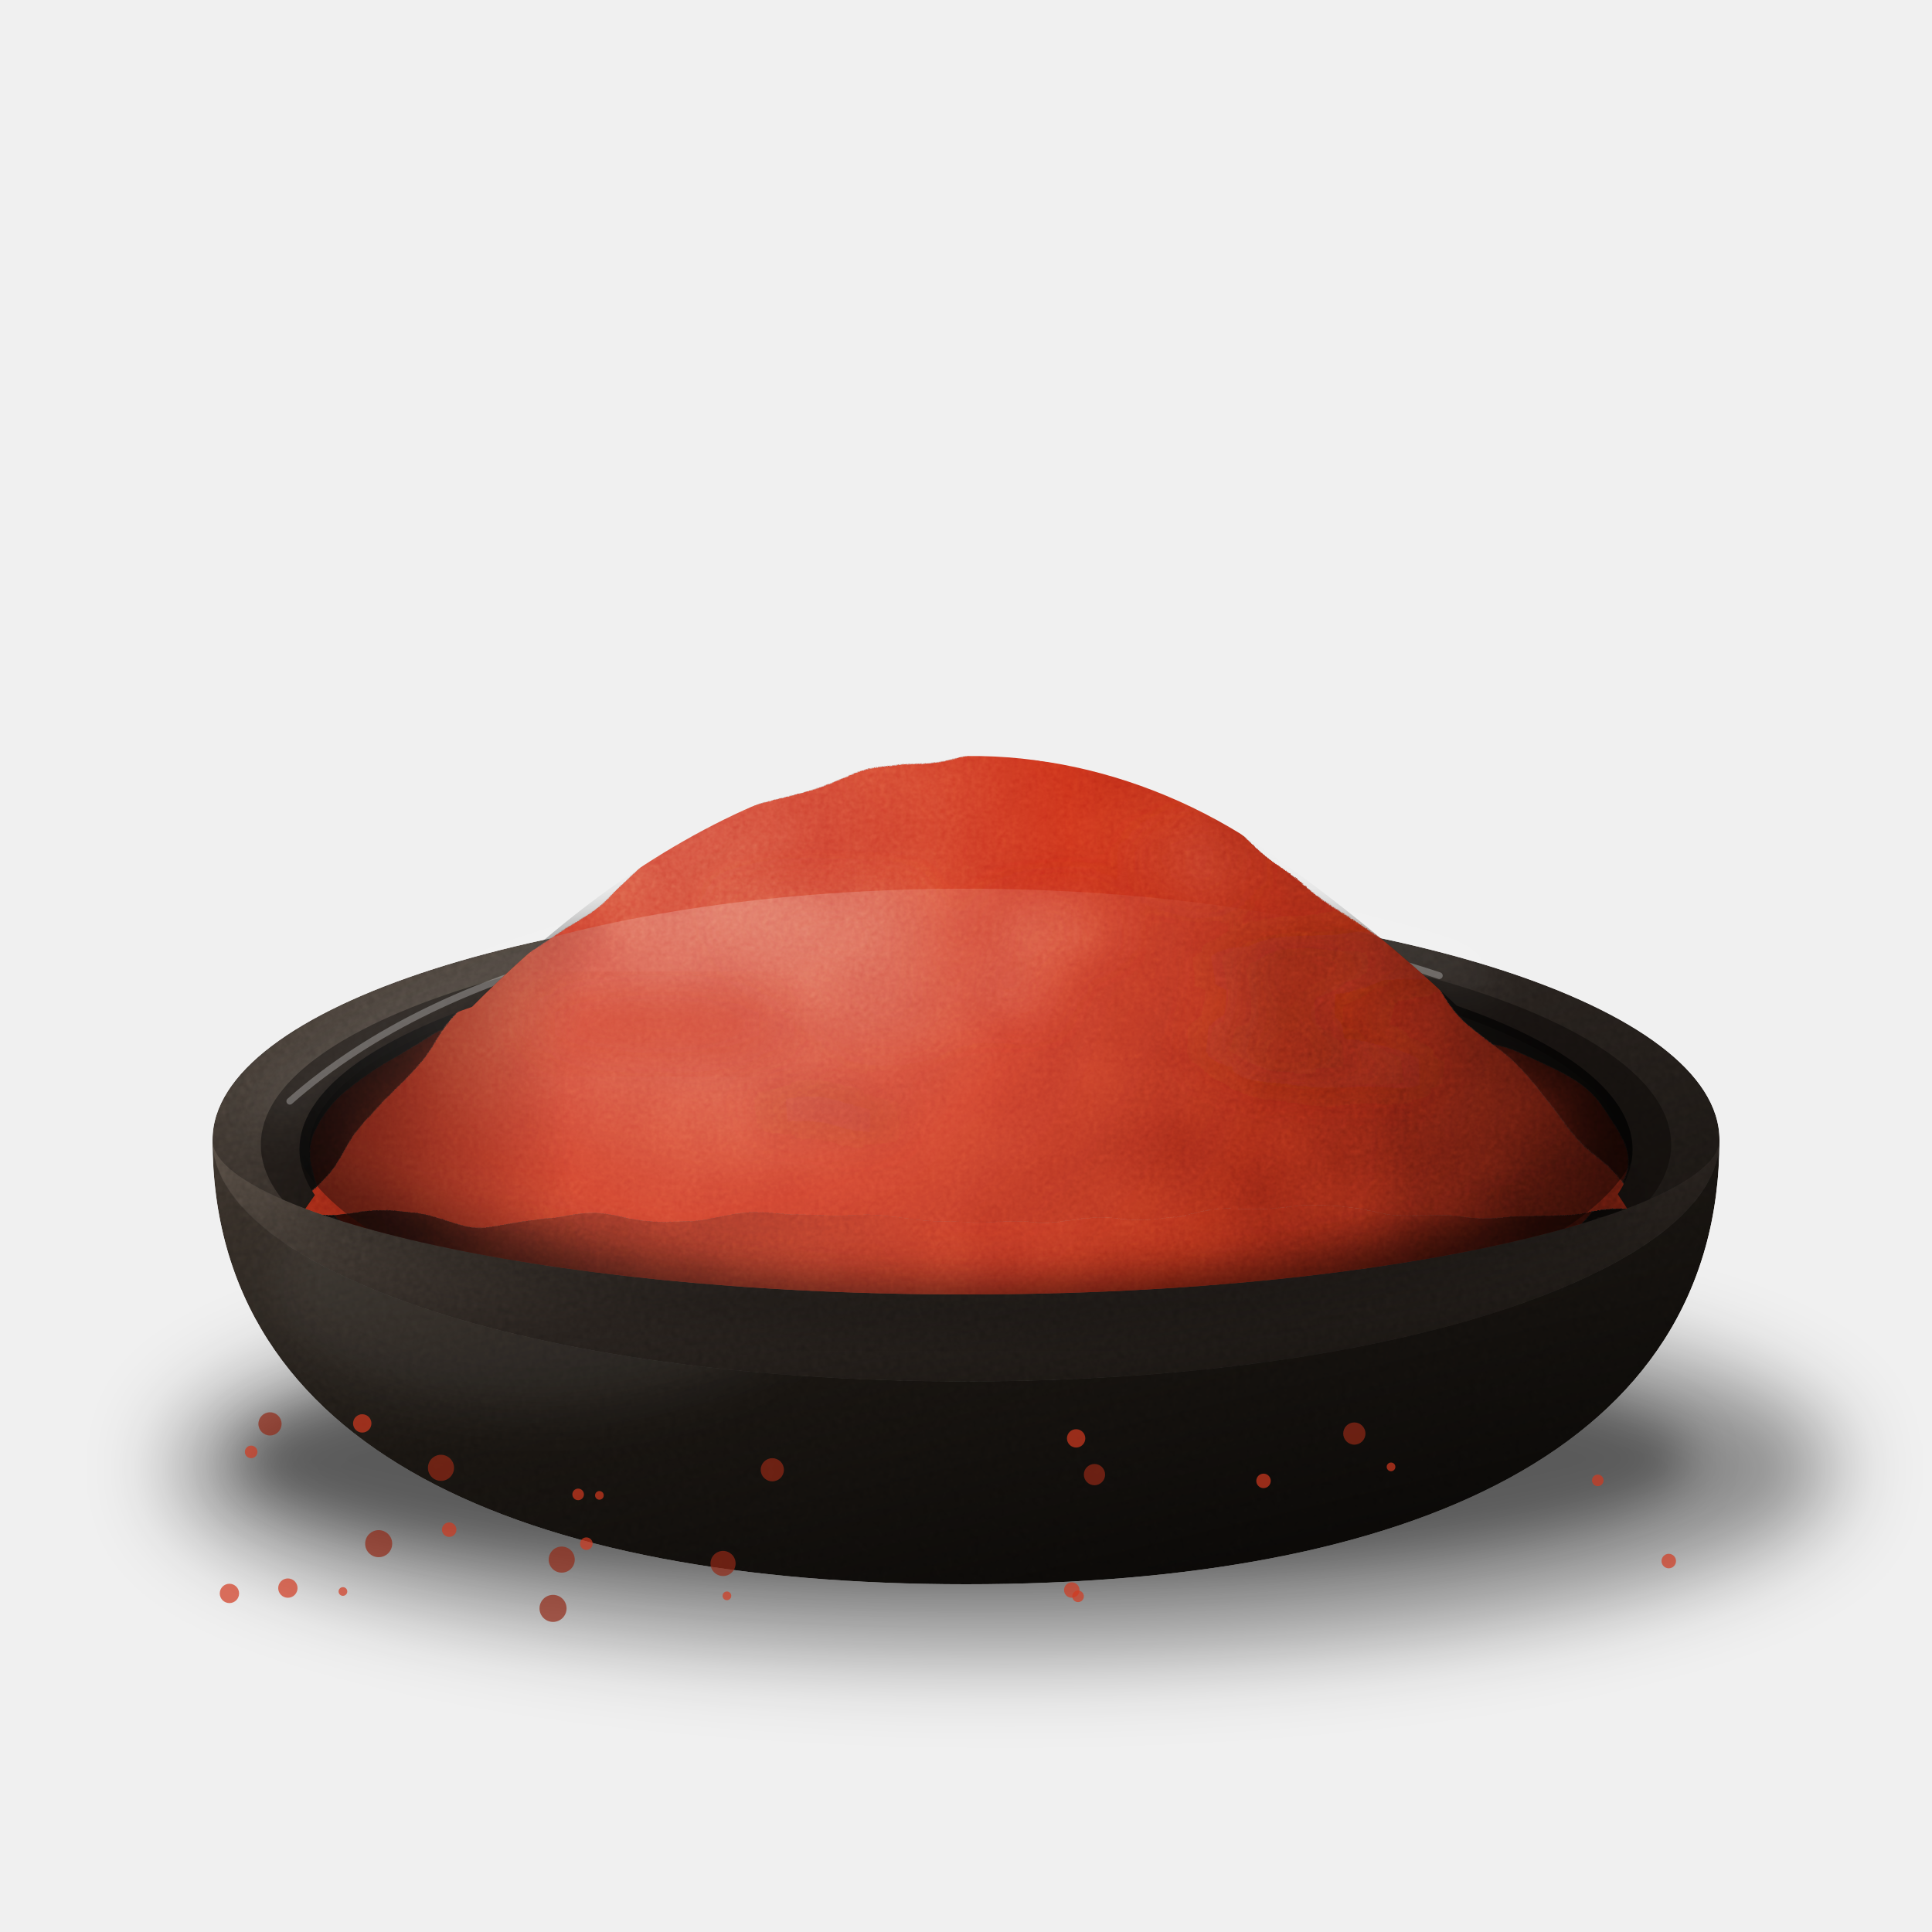
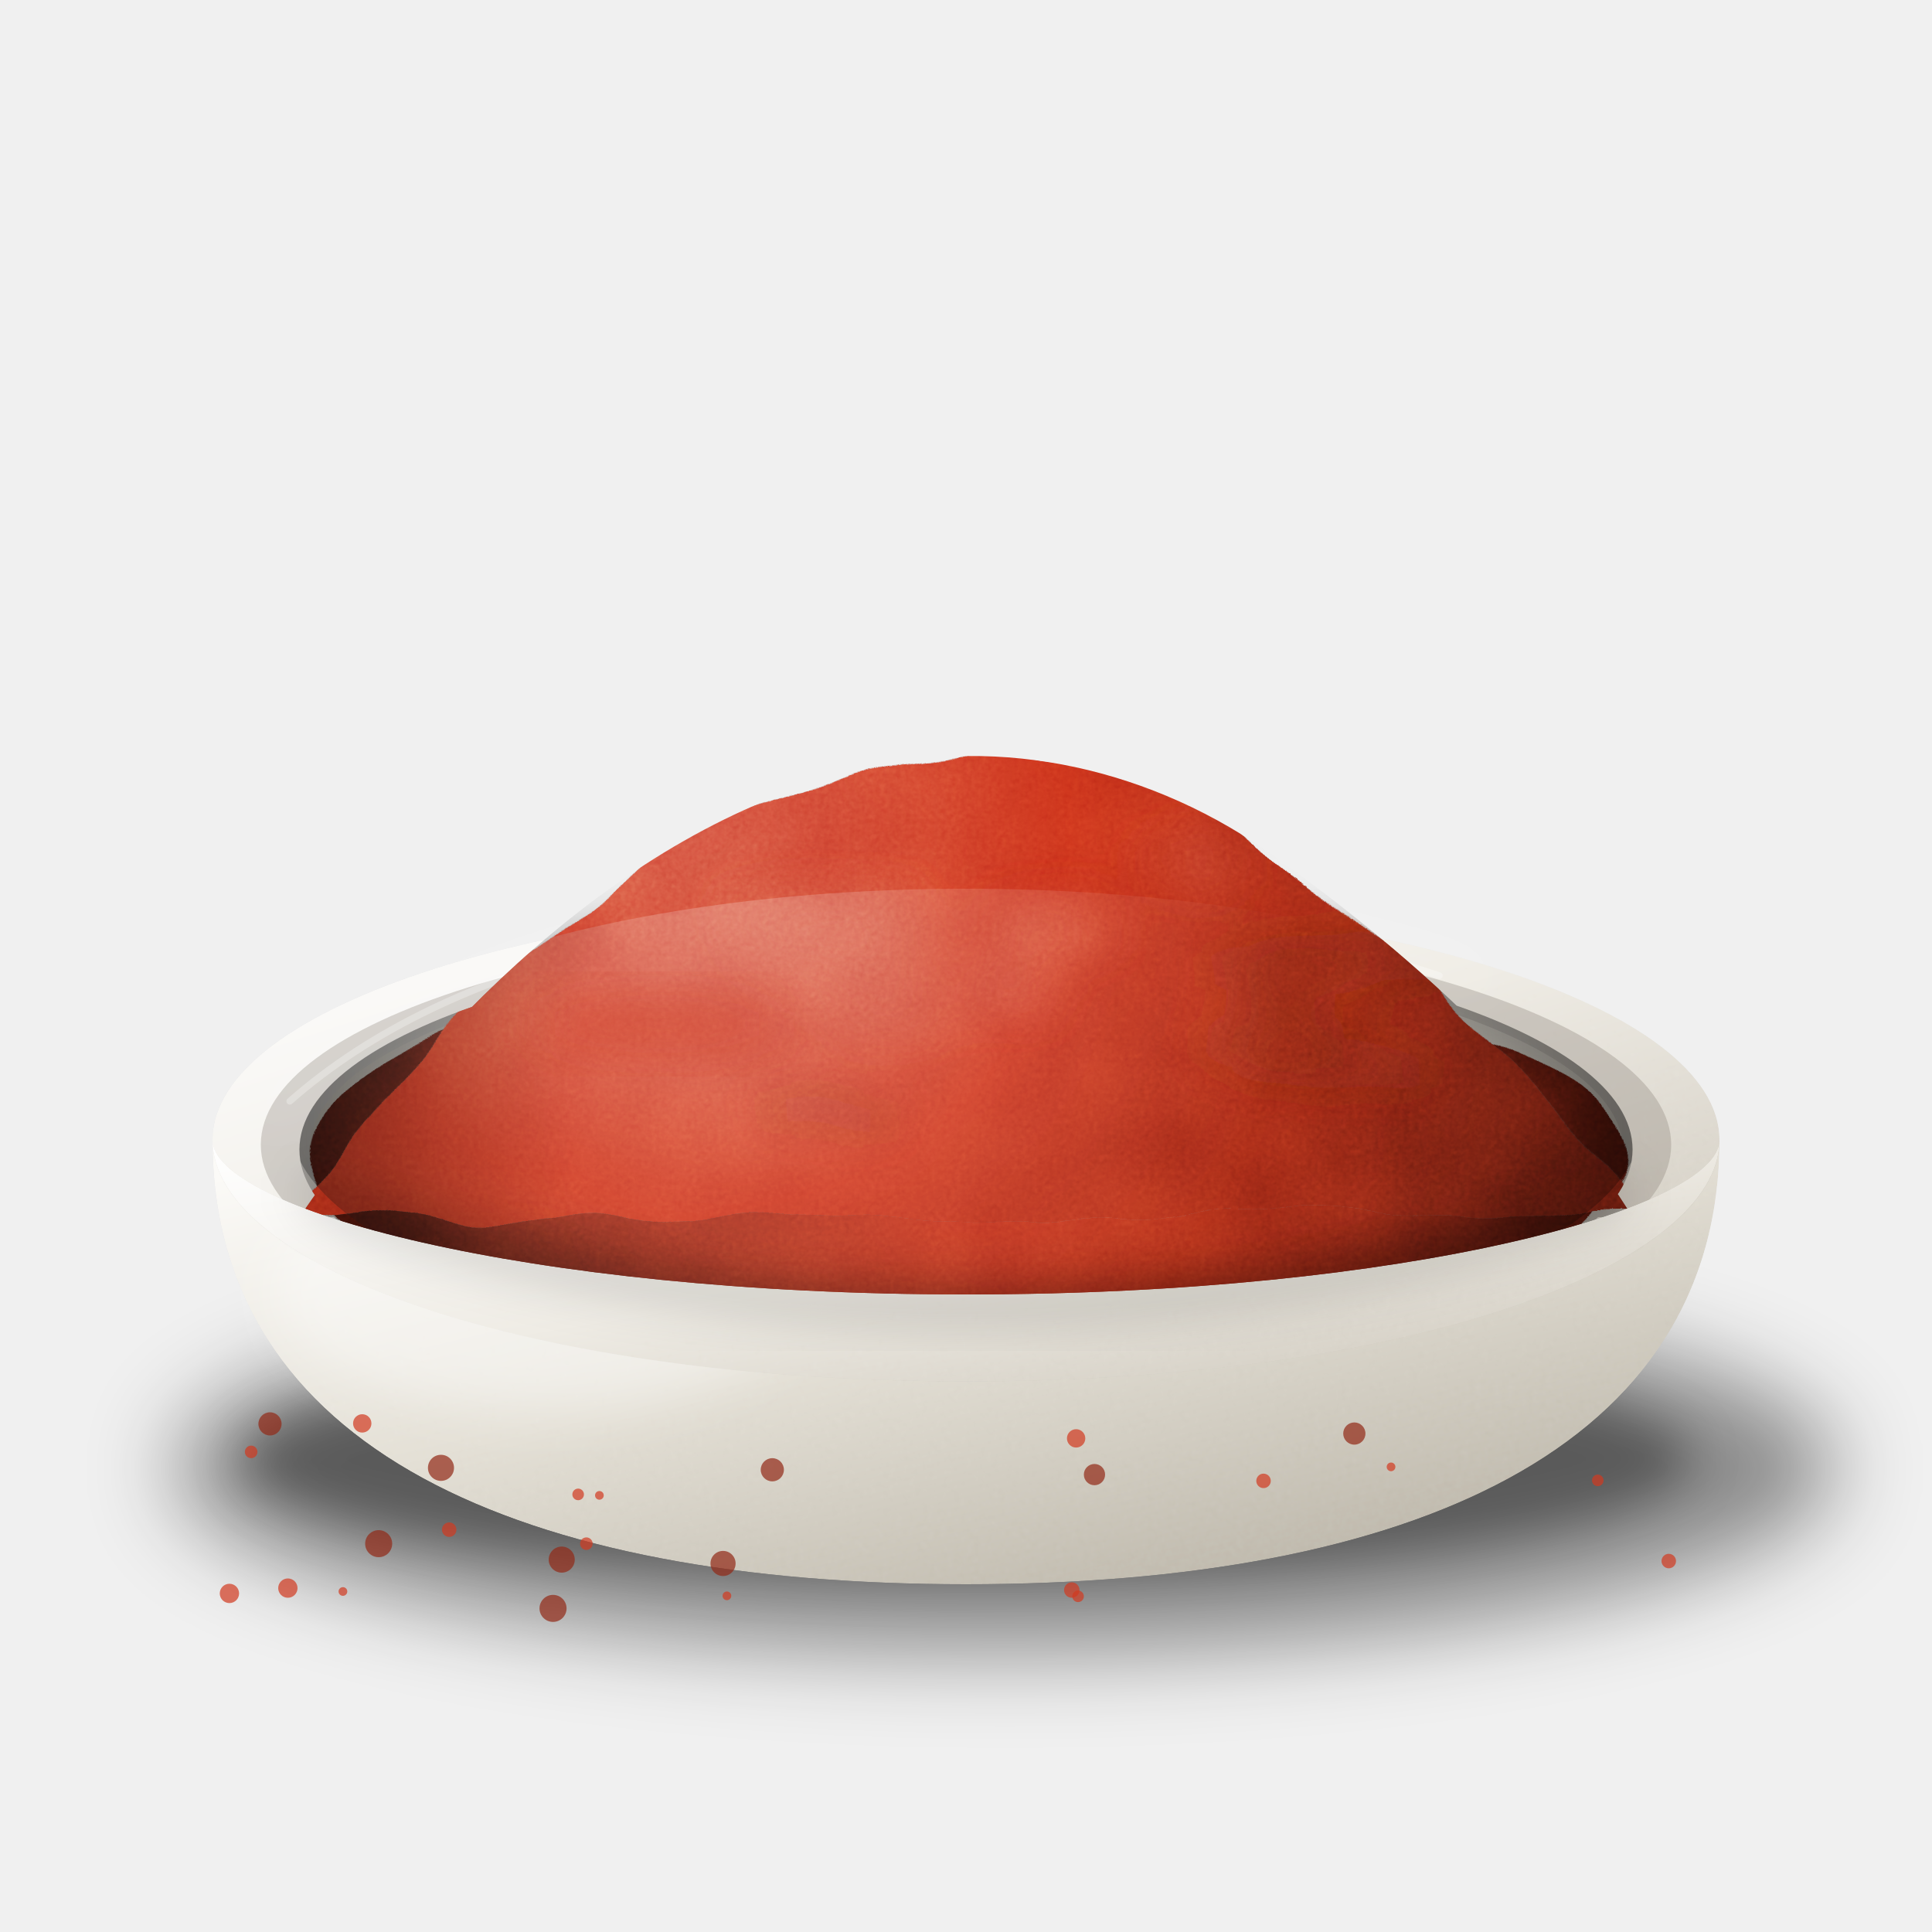
<svg xmlns="http://www.w3.org/2000/svg" viewBox="0 0 400 400" class="" role="presentation" aria-hidden="true" data-bowl="chilli-powder">
  <defs>
    <filter id="b-chilli-powder-soft" x="-20%" y="-40%" width="140%" height="180%">
      <feGaussianBlur stdDeviation="5" />
    </filter>
    <filter id="b-chilli-powder-ground" x="-20%" y="-50%" width="140%" height="200%">
      <feGaussianBlur stdDeviation="9" />
    </filter>
    <filter id="b-chilli-powder-stone" x="0" y="0" width="100%" height="100%" color-interpolation-filters="sRGB">
      <feTurbulence type="fractalNoise" baseFrequency="0.75" numOctaves="2" seed="21" result="n" />
-       <feColorMatrix in="n" type="matrix" values="0.33 0.33 0.33 0 0  0.33 0.33 0.33 0 0  0.33 0.33 0.33 0 0  0 0 0 0 0.2" result="g" />
+       <feColorMatrix in="n" type="matrix" values="0.33 0.33 0.33 0 0  0.33 0.33 0.33 0 0  0.33 0.33 0.33 0 0  0 0 0 0 0.07" result="g" />
      <feBlend in="g" in2="SourceGraphic" mode="overlay" result="b" />
      <feComposite in="b" in2="SourceGraphic" operator="in" />
    </filter>
    <linearGradient id="b-chilli-powder-body" x1="0.1" y1="0" x2="0.9" y2="1">
-       <stop offset="0" stop-color="#3d352e" />
-       <stop offset="0.45" stop-color="#1a1612" />
-       <stop offset="1" stop-color="#070605" />
+       <stop offset="0" stop-color="#fbfaf7" />
+       <stop offset="0.45" stop-color="#e4e0d6" />
+       <stop offset="1" stop-color="#b6b0a3" />
    </linearGradient>
    <linearGradient id="b-chilli-powder-rim" x1="0" y1="0" x2="1" y2="1">
-       <stop offset="0" stop-color="#5a5047" />
-       <stop offset="0.5" stop-color="#2a2420" />
-       <stop offset="1" stop-color="#14110e" />
+       <stop offset="0" stop-color="#ffffff" />
+       <stop offset="0.5" stop-color="#efece5" />
+       <stop offset="1" stop-color="#cbc5b9" />
    </linearGradient>
    <linearGradient id="b-chilli-powder-wall" x1="0" y1="0" x2="0" y2="1">
-       <stop offset="0" stop-color="#2e2823" />
-       <stop offset="0.55" stop-color="#100d0b" />
-       <stop offset="1" stop-color="#070605" />
+       <stop offset="0" stop-color="#ebe7de" />
+       <stop offset="0.55" stop-color="#cdc7bb" />
+       <stop offset="1" stop-color="#b0a99c" />
    </linearGradient>
  </defs>
  <ellipse cx="208" cy="304" rx="172" ry="38" fill="#000" opacity="0.42" filter="url(#b-chilli-powder-ground)" />
  <ellipse cx="200" cy="302" rx="150" ry="24" fill="#000" opacity="0.35" filter="url(#b-chilli-powder-soft)" />
  <path d="M 44 236 C 44 300, 108 328, 200 328 C 292 328, 356 300, 356 236 Z" fill="url(#b-chilli-powder-body)" filter="url(#b-chilli-powder-stone)" />
-   <ellipse cx="112" cy="266" rx="56" ry="26" fill="#fff" opacity="0.06" filter="url(#b-chilli-powder-soft)" />
+   <ellipse cx="112" cy="266" rx="56" ry="26" fill="#fff" opacity="0.4" filter="url(#b-chilli-powder-soft)" />
  <ellipse cx="200" cy="236" rx="156" ry="50" fill="url(#b-chilli-powder-rim)" filter="url(#b-chilli-powder-stone)" />
-   <ellipse cx="200" cy="237" rx="146" ry="46" fill="#0c0a08" opacity="0.55" />
+   <ellipse cx="200" cy="237" rx="146" ry="46" fill="#8c857a" opacity="0.35" />
  <ellipse cx="200" cy="238" rx="136" ry="42" fill="url(#b-chilli-powder-wall)" />
  <path d="M 56 230 C 90 198, 146 186, 200 186 C 236 186, 274 191, 306 202" fill="none" stroke="#fff" stroke-opacity="0.16" stroke-width="5" stroke-linecap="round" filter="url(#b-chilli-powder-soft)" />
  <path d="M 60 228 C 94 198, 148 188, 200 188 C 234 188, 268 192, 298 202" fill="none" stroke="#fff" stroke-opacity="0.28" stroke-width="1.4" stroke-linecap="round" />
  <g>
    <defs>
      <radialGradient id="b-chilli-powder-dome" gradientUnits="userSpaceOnUse" cx="152" cy="180" r="215" fx="140" fy="170">
        <stop offset="0" stop-color="#db6550" />
        <stop offset="0.36" stop-color="#d1391f" />
        <stop offset="0.78" stop-color="#922816" />
        <stop offset="1" stop-color="#59170c" />
      </radialGradient>
      <radialGradient id="b-chilli-powder-bed" gradientUnits="userSpaceOnUse" cx="200" cy="238" r="140">
        <stop offset="0" stop-color="#d1391f" />
        <stop offset="0.72" stop-color="#922816" />
        <stop offset="1" stop-color="#59170c" />
      </radialGradient>
      <clipPath id="b-chilli-powder-cavclip">
        <ellipse cx="200" cy="238" rx="138" ry="44" />
        <path d="M 62 252 C 88 214, 128 172, 176 160 C 204 152, 236 158, 262 176 C 296 200, 322 226, 338 252 Z" />
      </clipPath>
      <filter id="b-chilli-powder-surf" x="-8%" y="-14%" width="116%" height="128%" color-interpolation-filters="sRGB">
        <feTurbulence type="fractalNoise" baseFrequency="0.035" numOctaves="2" seed="12" result="warp" />
        <feDisplacementMap in="SourceGraphic" in2="warp" scale="9" xChannelSelector="R" yChannelSelector="G" result="shape" />
        <feTurbulence type="fractalNoise" baseFrequency="0.95" numOctaves="2" seed="13" result="fine" />
        <feColorMatrix in="fine" type="matrix" values="0.33 0.33 0.33 0 0  0.33 0.33 0.33 0 0  0.33 0.33 0.33 0 0  0 0 0 0 0.26" result="fineG" />
        <feTurbulence type="fractalNoise" baseFrequency="0.045" numOctaves="3" seed="14" result="mottle" />
        <feColorMatrix in="mottle" type="matrix" values="0.33 0.33 0.33 0 0  0.33 0.33 0.33 0 0  0.33 0.33 0.33 0 0  0 0 0 0 0.32" result="mottleG" />
        <feBlend in="fineG" in2="shape" mode="overlay" result="s1" />
        <feBlend in="mottleG" in2="s1" mode="overlay" result="s2" />
        <feComposite in="s2" in2="shape" operator="in" />
      </filter>
    </defs>
    <g clip-path="url(#b-chilli-powder-cavclip)">
      <g filter="url(#b-chilli-powder-surf)">
        <ellipse cx="200" cy="240" rx="136" ry="42" fill="url(#b-chilli-powder-bed)" />
      </g>
-       <ellipse cx="200" cy="236" rx="136" ry="42" fill="none" stroke="#000" stroke-width="18" opacity="0.55" filter="url(#b-chilli-powder-soft)" />
+       <ellipse cx="200" cy="236" rx="136" ry="42" fill="none" stroke="#000" stroke-width="18" opacity="0.3" filter="url(#b-chilli-powder-soft)" />
      <g filter="url(#b-chilli-powder-surf)">
        <path d="M 62 252 C 88 214, 128 172, 176 160 C 204 152, 236 158, 262 176 C 296 200, 322 226, 338 252 Z" fill="url(#b-chilli-powder-dome)" />
        <g filter="url(#b-chilli-powder-soft)">
          <ellipse cx="267.9" cy="201.1" rx="19.6" ry="5.4" fill="#922816" opacity="0.42" />
          <ellipse cx="246.6" cy="178.8" rx="10.8" ry="3.7" fill="#db6550" opacity="0.5" />
          <ellipse cx="170.8" cy="196.6" rx="16.0" ry="3.9" fill="#db6550" opacity="0.5" />
          <ellipse cx="183.8" cy="207.0" rx="12.0" ry="5.2" fill="#db6550" opacity="0.5" />
          <ellipse cx="209.4" cy="204.7" rx="9.8" ry="6.2" fill="#db6550" opacity="0.5" />
          <ellipse cx="264.6" cy="213.6" rx="15.2" ry="7.6" fill="#922816" opacity="0.42" />
          <ellipse cx="171.7" cy="230.2" rx="14.8" ry="3.0" fill="#922816" opacity="0.42" />
          <ellipse cx="172.2" cy="192.8" rx="20.4" ry="6.9" fill="#db6550" opacity="0.5" />
          <ellipse cx="278.7" cy="198.2" rx="20.7" ry="5.3" fill="#922816" opacity="0.42" />
          <ellipse cx="218.1" cy="192.1" rx="10.2" ry="6.9" fill="#db6550" opacity="0.5" />
          <ellipse cx="276.4" cy="219.8" rx="20.5" ry="5.1" fill="#922816" opacity="0.42" />
        </g>
      </g>
    </g>
    <defs>
      <radialGradient id="b-chilli-powder-sheen" gradientUnits="userSpaceOnUse" cx="150" cy="186" r="120">
        <stop offset="0" stop-color="#fff" stop-opacity="0.22" />
        <stop offset="1" stop-color="#fff" stop-opacity="0" />
      </radialGradient>
      <radialGradient id="b-chilli-powder-vig" gradientUnits="userSpaceOnUse" cx="200" cy="232" r="150">
        <stop offset="0.55" stop-color="#000" stop-opacity="0" />
-         <stop offset="1" stop-color="#000" stop-opacity="0.55" />
+         <stop offset="1" stop-color="#000" stop-opacity="0.35" />
      </radialGradient>
    </defs>
    <g clip-path="url(#b-chilli-powder-cavclip)">
      <ellipse cx="200" cy="232" rx="140" ry="48" fill="url(#b-chilli-powder-sheen)" />
      <ellipse cx="200" cy="232" rx="140" ry="48" fill="url(#b-chilli-powder-vig)" />
    </g>
    <circle cx="59.6" cy="328.8" r="2.0" fill="#d1391f" opacity="0.7" />
    <circle cx="55.9" cy="294.8" r="2.4" fill="#922816" opacity="0.7" />
    <circle cx="159.9" cy="304.3" r="2.4" fill="#922816" opacity="0.7" />
    <circle cx="226.6" cy="305.3" r="2.2" fill="#922816" opacity="0.7" />
    <circle cx="124.1" cy="309.6" r="0.9" fill="#d1391f" opacity="0.7" />
    <circle cx="150.5" cy="330.4" r="0.9" fill="#d1391f" opacity="0.7" />
    <circle cx="261.6" cy="306.6" r="1.5" fill="#d1391f" opacity="0.7" />
    <circle cx="121.4" cy="319.6" r="1.3" fill="#d1391f" opacity="0.7" />
    <circle cx="280.4" cy="296.8" r="2.3" fill="#922816" opacity="0.7" />
    <circle cx="71.0" cy="329.5" r="0.9" fill="#d1391f" opacity="0.7" />
    <circle cx="114.5" cy="333.0" r="2.8" fill="#922816" opacity="0.7" />
    <circle cx="221.9" cy="329.2" r="1.6" fill="#d1391f" opacity="0.7" />
    <circle cx="149.7" cy="323.7" r="2.6" fill="#922816" opacity="0.7" />
    <circle cx="345.5" cy="323.2" r="1.5" fill="#d1391f" opacity="0.7" />
    <circle cx="116.3" cy="322.9" r="2.7" fill="#922816" opacity="0.7" />
    <circle cx="91.3" cy="303.9" r="2.7" fill="#922816" opacity="0.7" />
    <circle cx="223.2" cy="330.5" r="1.2" fill="#d1391f" opacity="0.7" />
    <circle cx="222.8" cy="297.8" r="1.9" fill="#d1391f" opacity="0.7" />
    <circle cx="288.0" cy="303.7" r="0.9" fill="#d1391f" opacity="0.7" />
    <circle cx="78.4" cy="319.6" r="2.8" fill="#922816" opacity="0.7" />
    <circle cx="119.7" cy="309.4" r="1.2" fill="#d1391f" opacity="0.7" />
    <circle cx="330.8" cy="306.5" r="1.2" fill="#d1391f" opacity="0.7" />
    <circle cx="52.0" cy="300.6" r="1.3" fill="#d1391f" opacity="0.7" />
    <circle cx="47.5" cy="329.9" r="2.0" fill="#d1391f" opacity="0.7" />
    <circle cx="75.0" cy="294.7" r="1.9" fill="#d1391f" opacity="0.7" />
    <circle cx="93.0" cy="316.7" r="1.5" fill="#d1391f" opacity="0.7" />
    <ellipse cx="136" cy="212" rx="26" ry="6" fill="#d1391f" opacity="0.35" filter="url(#b-chilli-powder-soft)" />
  </g>
  <path d="M 44 236 C 44 262, 108 286, 200 286 C 292 286, 356 262, 356 236 C 356 250, 292 268, 200 268 C 108 268, 44 250, 44 236 Z" fill="url(#b-chilli-powder-rim)" filter="url(#b-chilli-powder-stone)" />
-   <path d="M 64 246 C 100 262, 150 270, 200 270 C 250 270, 300 262, 336 246" fill="none" stroke="#000" stroke-opacity="0.35" stroke-width="6" filter="url(#b-chilli-powder-soft)" />
+   <path d="M 64 246 C 100 262, 150 270, 200 270 C 250 270, 300 262, 336 246" fill="none" stroke="#000" stroke-opacity="0.2" stroke-width="6" filter="url(#b-chilli-powder-soft)" />
</svg>
